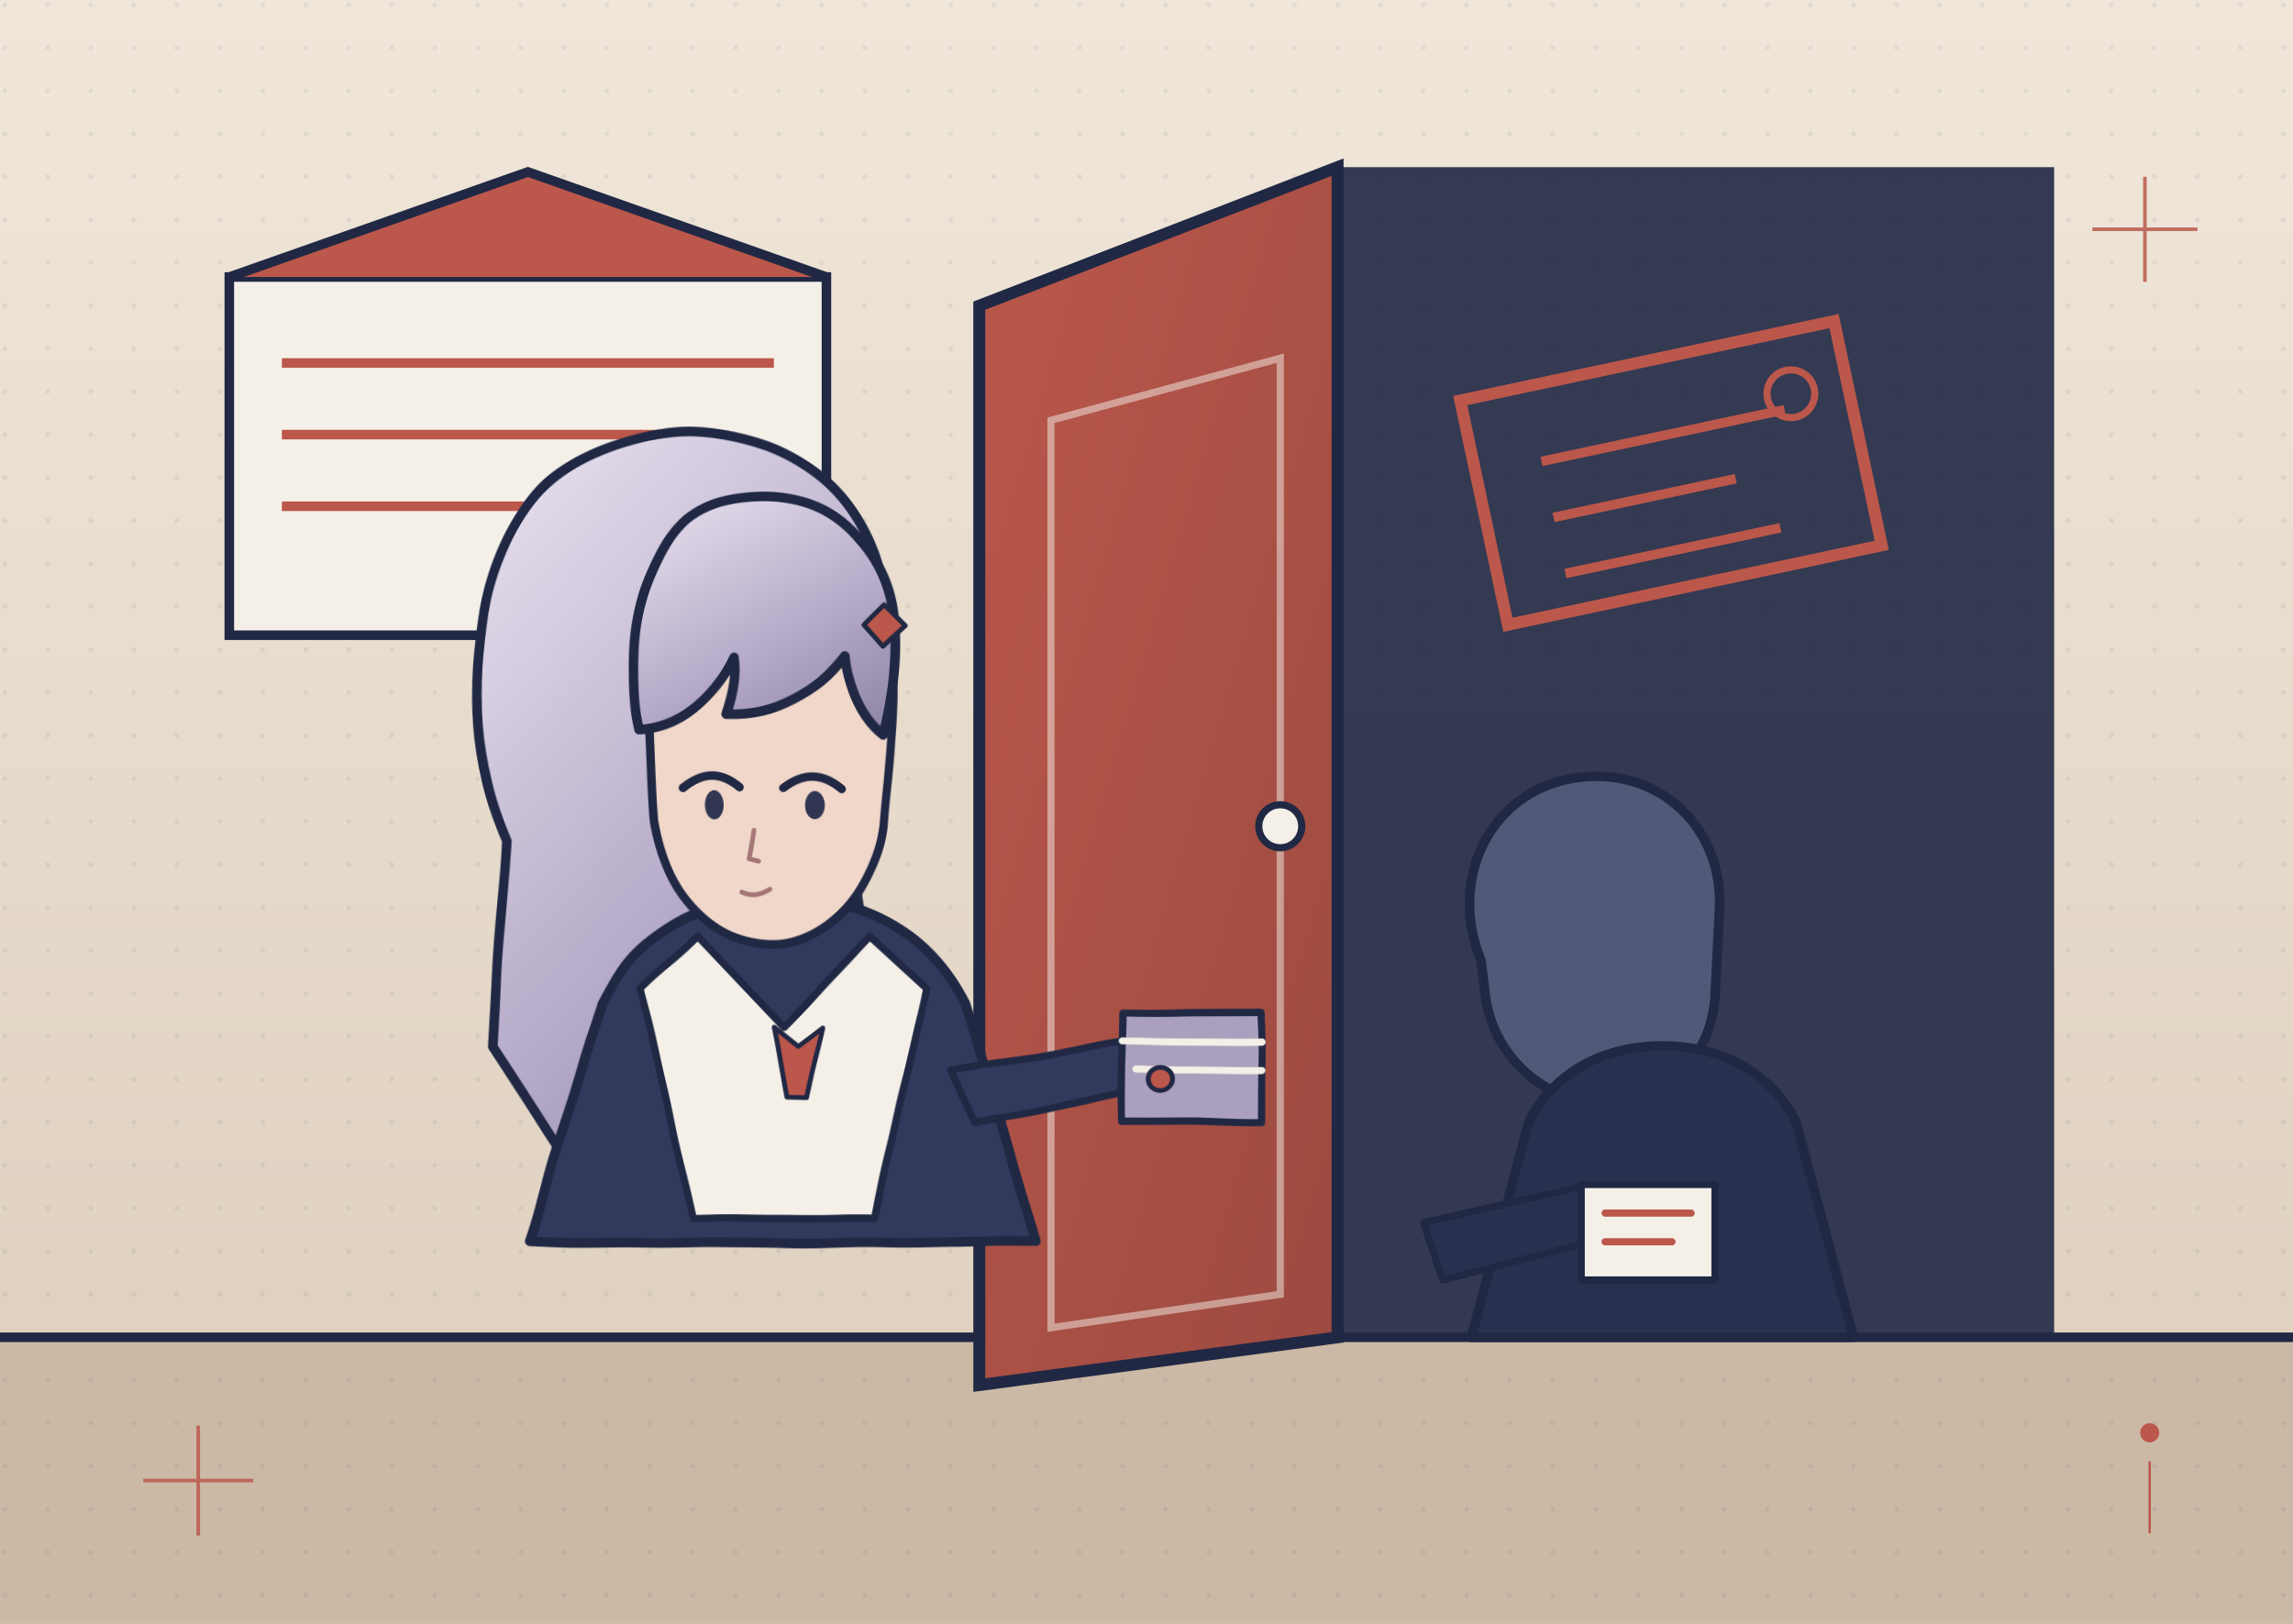
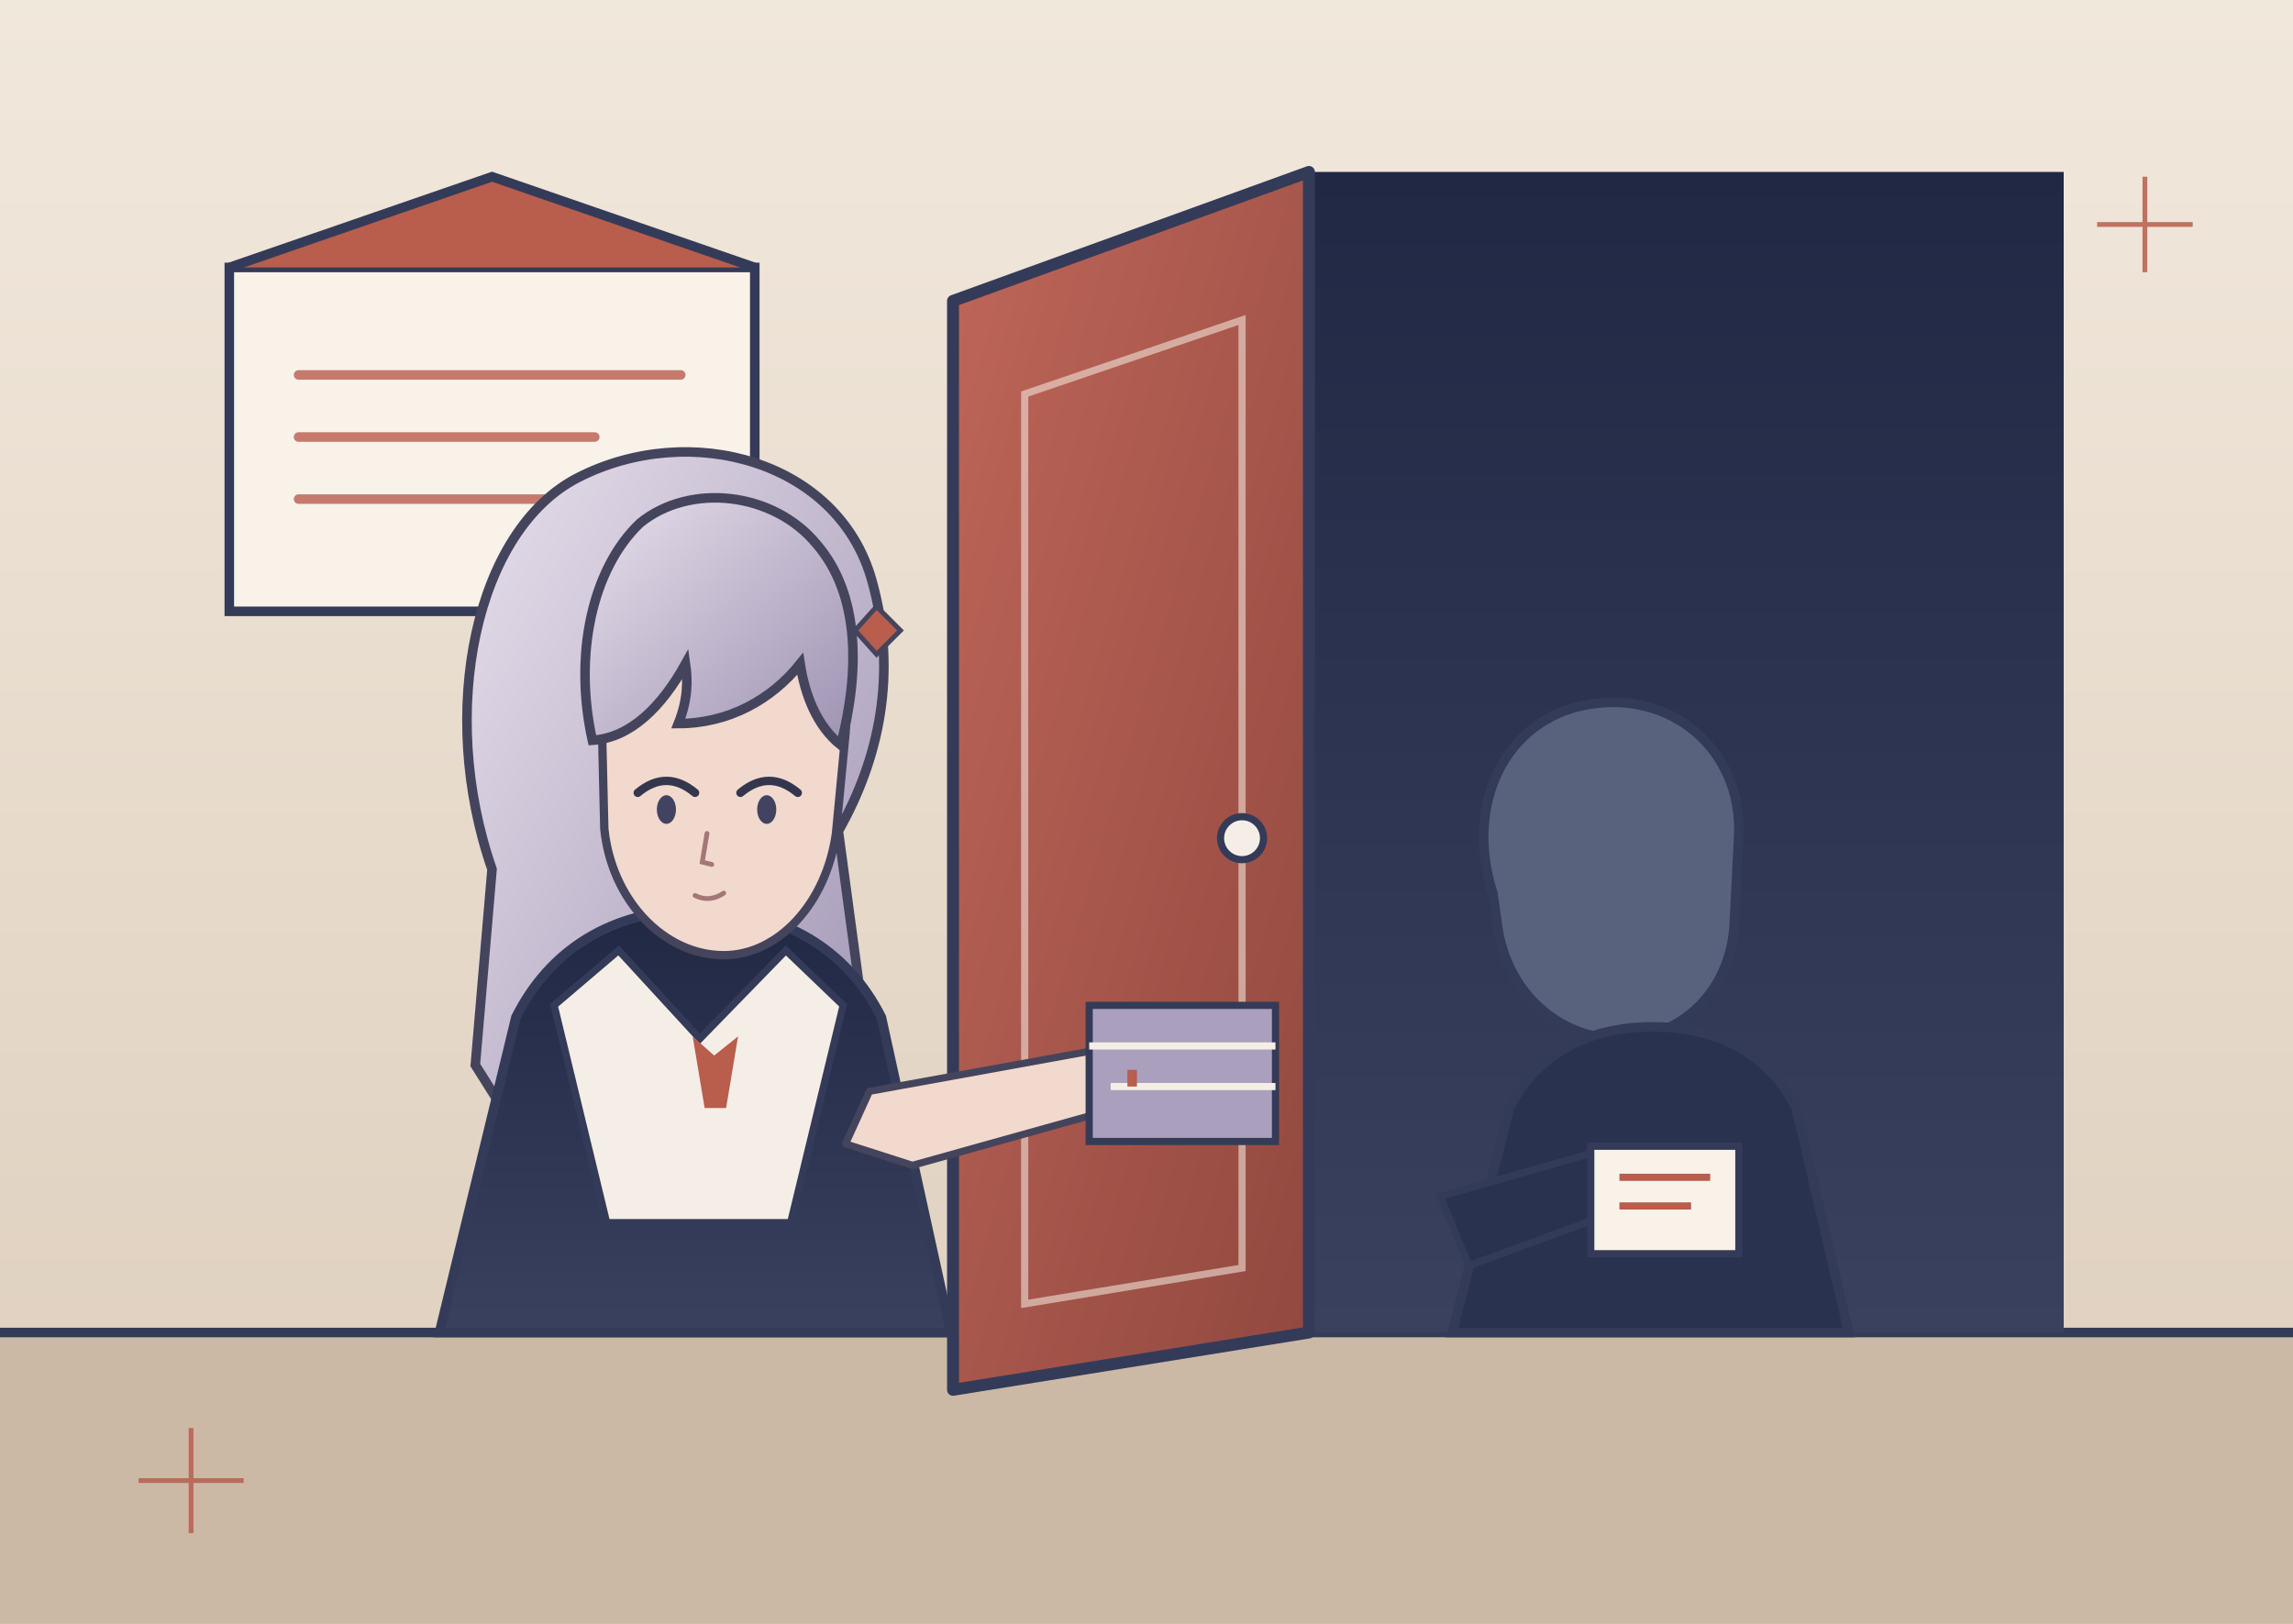
- <svg xmlns="http://www.w3.org/2000/svg" viewBox="0 0 960 680" role="img" aria-labelledby="title desc">
+ <svg xmlns="http://www.w3.org/2000/svg" viewBox="0 0 960 680" preserveAspectRatio="xMidYMid meet" role="img" aria-labelledby="title desc">
  <defs>
-     <linearGradient id="leaseWall" x2="0" y2="1">
-       <stop stop-color="#f0e7da" />
-       <stop offset="1" stop-color="#dccdbb" />
+     <linearGradient id="wall" x2="0" y2="1">
+       <stop stop-color="#f1e8dc" />
+       <stop offset="1" stop-color="#ddcdbb" />
    </linearGradient>
-     <linearGradient id="leaseDoor" x1="0" y1="0" x2="1" y2="1">
-       <stop stop-color="#bb574b" />
-       <stop offset="1" stop-color="#9c4a40" />
+     <linearGradient id="door" x1="0" y1="0" x2="1" y2="1">
+       <stop stop-color="#bf6659" />
+       <stop offset="1" stop-color="#91483f" />
    </linearGradient>
-     <linearGradient id="leaseHair" x1=".2" y1="0" x2=".8" y2="1">
-       <stop stop-color="#e4ddeb" />
-       <stop offset=".55" stop-color="#b9aecb" />
-       <stop offset="1" stop-color="#9389a9" />
+     <linearGradient id="hair" x1="0" y1="0" x2="1" y2="1">
+       <stop stop-color="#e7dfeb" />
+       <stop offset="1" stop-color="#9d92b2" />
    </linearGradient>
-     <pattern id="leaseDots" width="18" height="18" patternUnits="userSpaceOnUse">
-       <circle cx="2" cy="2" r="1" fill="#202844" opacity=".14" />
-     </pattern>
-     <filter id="leasePaper" x="-10%" y="-10%" width="120%" height="120%">
-       <feTurbulence type="fractalNoise" baseFrequency=".02" numOctaves="2" seed="7" result="n" />
-       <feDisplacementMap in="SourceGraphic" in2="n" scale="2.2" />
-     </filter>
+     <linearGradient id="shadow" x2="0" y2="1">
+       <stop stop-color="#202844" />
+       <stop offset="1" stop-color="#39415f" />
+     </linearGradient>
  </defs>
-   <rect width="960" height="680" fill="url(#leaseWall)" />
-   <path d="M0 560h960v120H0z" fill="#cbb9a6" />
-   <path d="M0 560h960" stroke="#202844" stroke-width="4" />
-   <rect width="960" height="680" fill="url(#leaseDots)" opacity=".5" />
-   <path d="M560 70h300v490H560z" fill="#202844" opacity=".9" />
-   <path d="M560 70L410 128v452l150-20z" fill="url(#leaseDoor)" stroke="#202844" stroke-width="5" />
-   <path d="M440 176l96-26v392l-96 14z" fill="none" stroke="#f4f0e8" stroke-width="3" opacity=".5" />
-   <circle cx="536" cy="346" r="9" fill="#f4f0e8" stroke="#202844" stroke-width="3" />
-   <path d="M96 116h250v150H96z" fill="#f4f0e8" stroke="#202844" stroke-width="4" />
-   <path d="M118 152h206m-206 30h158m-158 30h186" stroke="#bb574b" stroke-width="4" />
-   <path d="M96 116l125-44 125 44" fill="#bb574b" stroke="#202844" stroke-width="4" />
-   <g filter="url(#leasePaper)" stroke="#202844" stroke-linecap="round" stroke-linejoin="round">
-     <path d="M212 352c-26-64-10-138 32-160 46-24 106-8 122 40 12 38 4 76-12 104l14 106-44 48H240l-34-52z" fill="url(#leaseHair)" stroke-width="4" />
-     <path d="M252 420c14-28 40-44 76-44s62 16 76 44l30 100H222z" fill="#313a5c" stroke-width="4" />
-     <path d="M292 392l36 38 36-38 24 22-22 96h-76l-22-96z" fill="#f4f0e8" stroke-width="3" />
-     <path d="M324 430l10 8 10-8-6 30h-8z" fill="#bb574b" stroke-width="2" />
-     <path d="M272 300c0-46 20-74 52-74 34 0 54 28 50 78l-4 42c-4 28-24 50-46 50-25 0-46-22-50-52z" fill="#f0d7ca" stroke-width="3.5" />
-     <path d="M268 306c-8-34 0-70 20-88 20-16 54-14 72 8 18 20 18 52 10 82-9-7-15-20-16-33-12 15-30 24-50 24 3-10 4-17 3-24-9 18-23 30-39 31z" fill="url(#leaseHair)" stroke-width="4" />
-     <path d="M286 330q12-10 24 0m18 0q12-10 24 0" fill="none" stroke="#202844" stroke-width="3.5" />
-     <ellipse cx="299" cy="337" rx="4" ry="6" fill="#313653" stroke="none" />
-     <ellipse cx="341" cy="337" rx="4" ry="6" fill="#313653" stroke="none" />
-     <path d="M316 348l-2 12 4 1m-7 13q6 3 12-1" fill="none" stroke="#a47776" stroke-width="2" />
-     <path d="M362 262l8-9 9 9-9 9z" fill="#bb574b" stroke-width="2" />
-     <path d="M398 448l84-14 10 20-84 16z" fill="#313a5c" stroke-width="3" />
-     <path d="M470 424h58v46h-58z" fill="#aaa0bd" stroke-width="3" />
-     <path d="M470 436h58m-52 12h52" stroke="#f4f0e8" stroke-width="3" />
-     <circle cx="486" cy="452" r="5" fill="#bb574b" stroke-width="2" />
-   </g>
-   <g stroke="#202844" stroke-linecap="round" stroke-linejoin="round">
-     <path d="M620 402c-14-34 4-70 38-76 34-6 62 18 62 52l-2 40c-2 26-22 44-46 44s-46-18-50-44z" fill="#515979" stroke-width="4" />
-     <path d="M640 470c10-20 30-32 56-32s46 12 56 32l24 90H616z" fill="#283250" stroke-width="4" />
-     <path d="M596 512l70-16 8 22-70 18z" fill="#283250" stroke-width="3" />
-     <path d="M662 496h56v40h-56z" fill="#f4f0e8" stroke-width="3" />
-     <path d="M672 508h36m-36 12h28" stroke="#bb574b" stroke-width="3" />
-   </g>
-   <g transform="rotate(-12 700 200)" stroke="#bb574b" fill="none">
-     <rect x="620" y="150" width="160" height="96" stroke-width="5" />
-     <path d="M648 182h104m-104 24h78m-78 24h92" stroke-width="4" />
-     <circle cx="756" cy="176" r="10" stroke-width="3" />
-   </g>
-   <path d="M60 620h46M83 597v46M876 96h44M898 74v44" stroke="#bb574b" stroke-width="1.5" opacity=".85" />
-   <circle cx="900" cy="600" r="4" fill="#bb574b" />
-   <path d="M900 612v30" stroke="#bb574b" />
+   <rect width="960" height="680" fill="url(#wall)" />
+   <path d="M0 558h960v122H0z" fill="#cbb9a6" />
+   <path d="M0 558h960" stroke="#343b58" stroke-width="4" />
+   <path d="M548 72h316v486H548z" fill="url(#shadow)" />
+   <path d="M548 72 399 126v456l149-24z" fill="url(#door)" stroke="#343b58" stroke-width="5" stroke-linejoin="round" />
+   <path d="M429 165l91-31v397l-91 15z" fill="none" stroke="#f7eee3" stroke-width="3" opacity=".55" />
+   <circle cx="520" cy="351" r="9" fill="#f5eee7" stroke="#343b58" stroke-width="3" />
+   <path d="M96 112h220v144H96z" fill="#f8f2e9" stroke="#343b58" stroke-width="4" />
+   <path d="M96 112l110-38 110 38" fill="#b95d4d" stroke="#343b58" stroke-width="4" />
+   <path d="M125 157h160m-160 26h124m-124 26h145" stroke="#b95d4d" stroke-width="4" stroke-linecap="round" opacity=".8" />
+   <path d="M206 364c-23-66-7-142 36-164 47-24 109-7 123 43 11 39 3 75-14 105l14 104-45 48H233l-34-54z" fill="url(#hair)" stroke="#45445d" stroke-width="4" />
+   <path d="M216 426c14-28 40-45 76-45s63 17 77 45l29 132H184z" fill="url(#shadow)" stroke="#343b58" stroke-width="4" />
+   <path d="M259 398l34 37 36-37 24 23-22 91h-77l-22-91z" fill="#f5eee7" stroke="#343b58" stroke-width="3" />
+   <path d="M290 434l9 8 10-8-5 30h-9z" fill="#b95d4d" />
+   <path d="M252 304c0-47 19-77 52-77 34 0 54 29 50 80l-4 42c-4 29-24 51-47 51-25 0-47-23-50-53z" fill="#f1d9cd" stroke="#45445d" stroke-width="3.5" />
+   <path d="M248 310c-8-36 0-72 20-91 21-17 56-13 74 9 18 21 18 53 10 84-10-8-15-21-17-34-12 15-30 25-51 25 4-10 4-18 3-25-10 18-23 31-39 32z" fill="url(#hair)" stroke="#45445d" stroke-width="4" />
+   <path d="M267 332q12-10 24 0m19 0q12-10 24 0" fill="none" stroke="#34364e" stroke-width="3.5" stroke-linecap="round" />
+   <ellipse cx="279" cy="339" rx="4" ry="6" fill="#414361" />
+   <ellipse cx="321" cy="339" rx="4" ry="6" fill="#414361" />
+   <path d="M296 349l-2 12 4 1m-7 13q6 3 12-1" fill="none" stroke="#a47776" stroke-width="2" stroke-linecap="round" />
+   <path d="M358 264l9-10 10 10-10 10z" fill="#b95d4d" stroke="#45445d" stroke-width="2" />
+   <path d="M364 457l99-18 12 23-93 26-28-9z" fill="#f1d9cd" stroke="#45445d" stroke-width="3" stroke-linejoin="round" />
+   <path d="M456 421h78v57h-78z" fill="#aaa0bd" stroke="#343b58" stroke-width="3" />
+   <path d="M456 438h78m-69 17h69" stroke="#f5eee7" stroke-width="3" />
+   <path d="M474 448v7" stroke="#b95d4d" stroke-width="4" />
+   <path d="M625 374c-12-37 5-73 40-79 35-6 64 19 63 54l-2 39c-2 28-23 47-48 47s-47-19-51-47z" fill="#59627d" stroke="#343b58" stroke-width="4" />
+   <path d="M632 464c11-22 32-34 60-34s49 12 60 34l22 94H608z" fill="#29324e" stroke="#343b58" stroke-width="4" />
+   <path d="M603 501l70-20 10 24-68 25z" fill="#29324e" stroke="#343b58" stroke-width="3" />
+   <path d="M666 480h62v45h-62z" fill="#f8f2e9" stroke="#343b58" stroke-width="3" />
+   <path d="M678 493h38m-38 12h30" stroke="#b95d4d" stroke-width="3" />
+   <path d="M58 620h44m-22-22v44M878 94h40m-20-20v40" fill="none" stroke="#b95d4d" stroke-width="2" opacity=".85" />
</svg>
